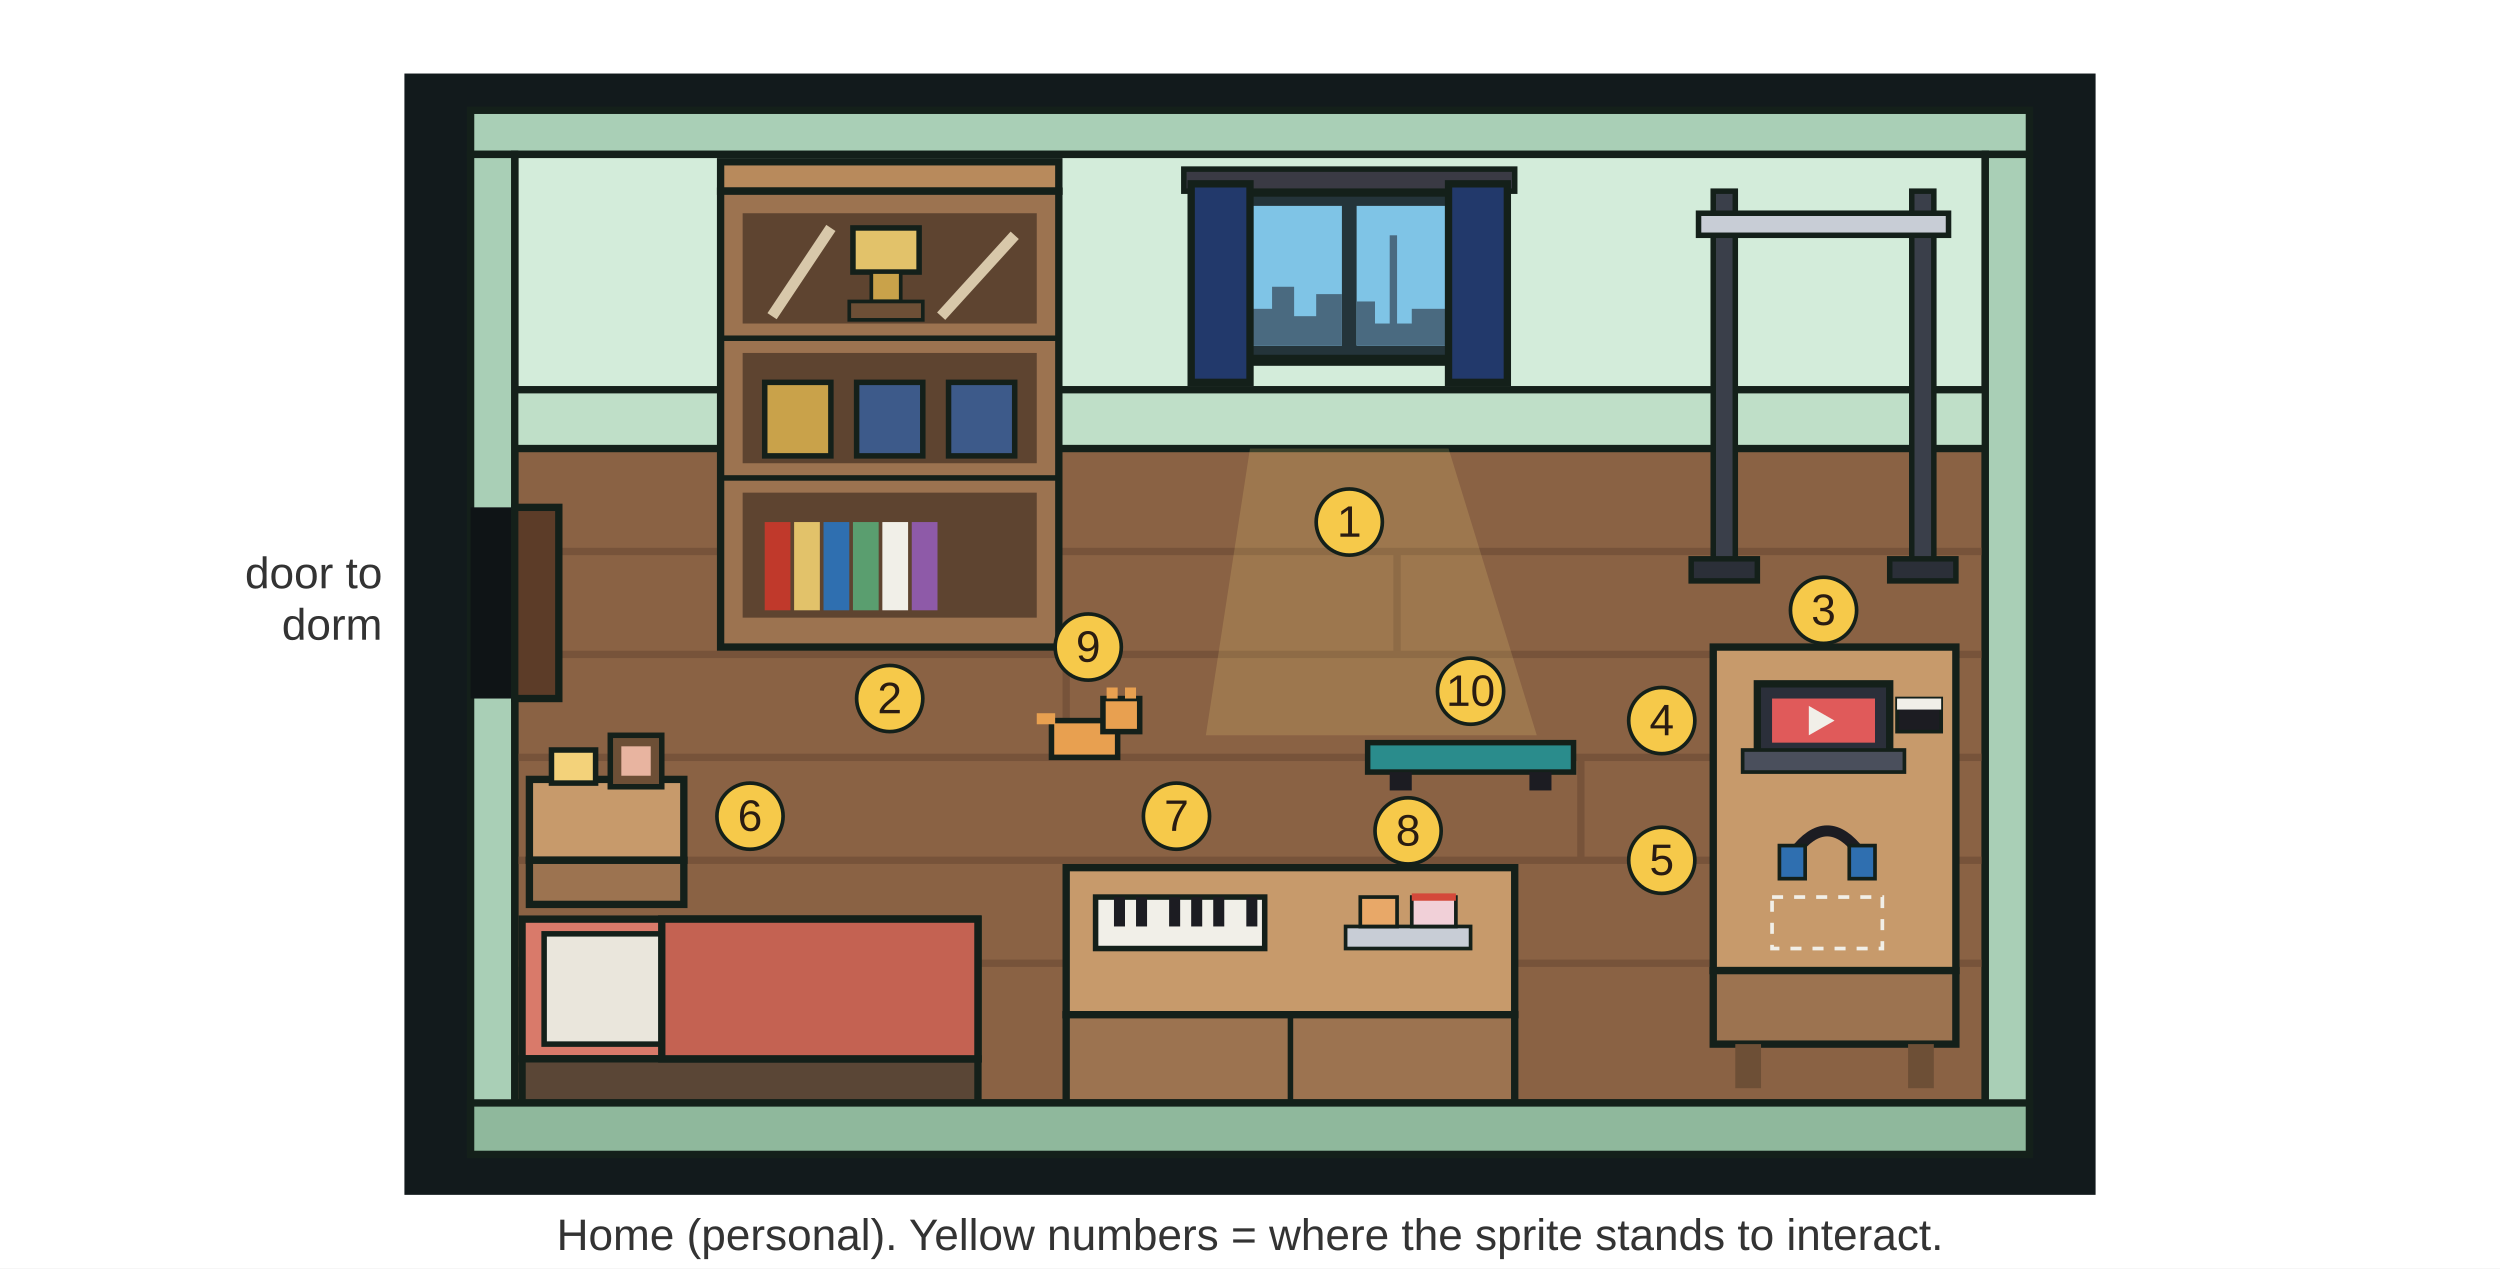
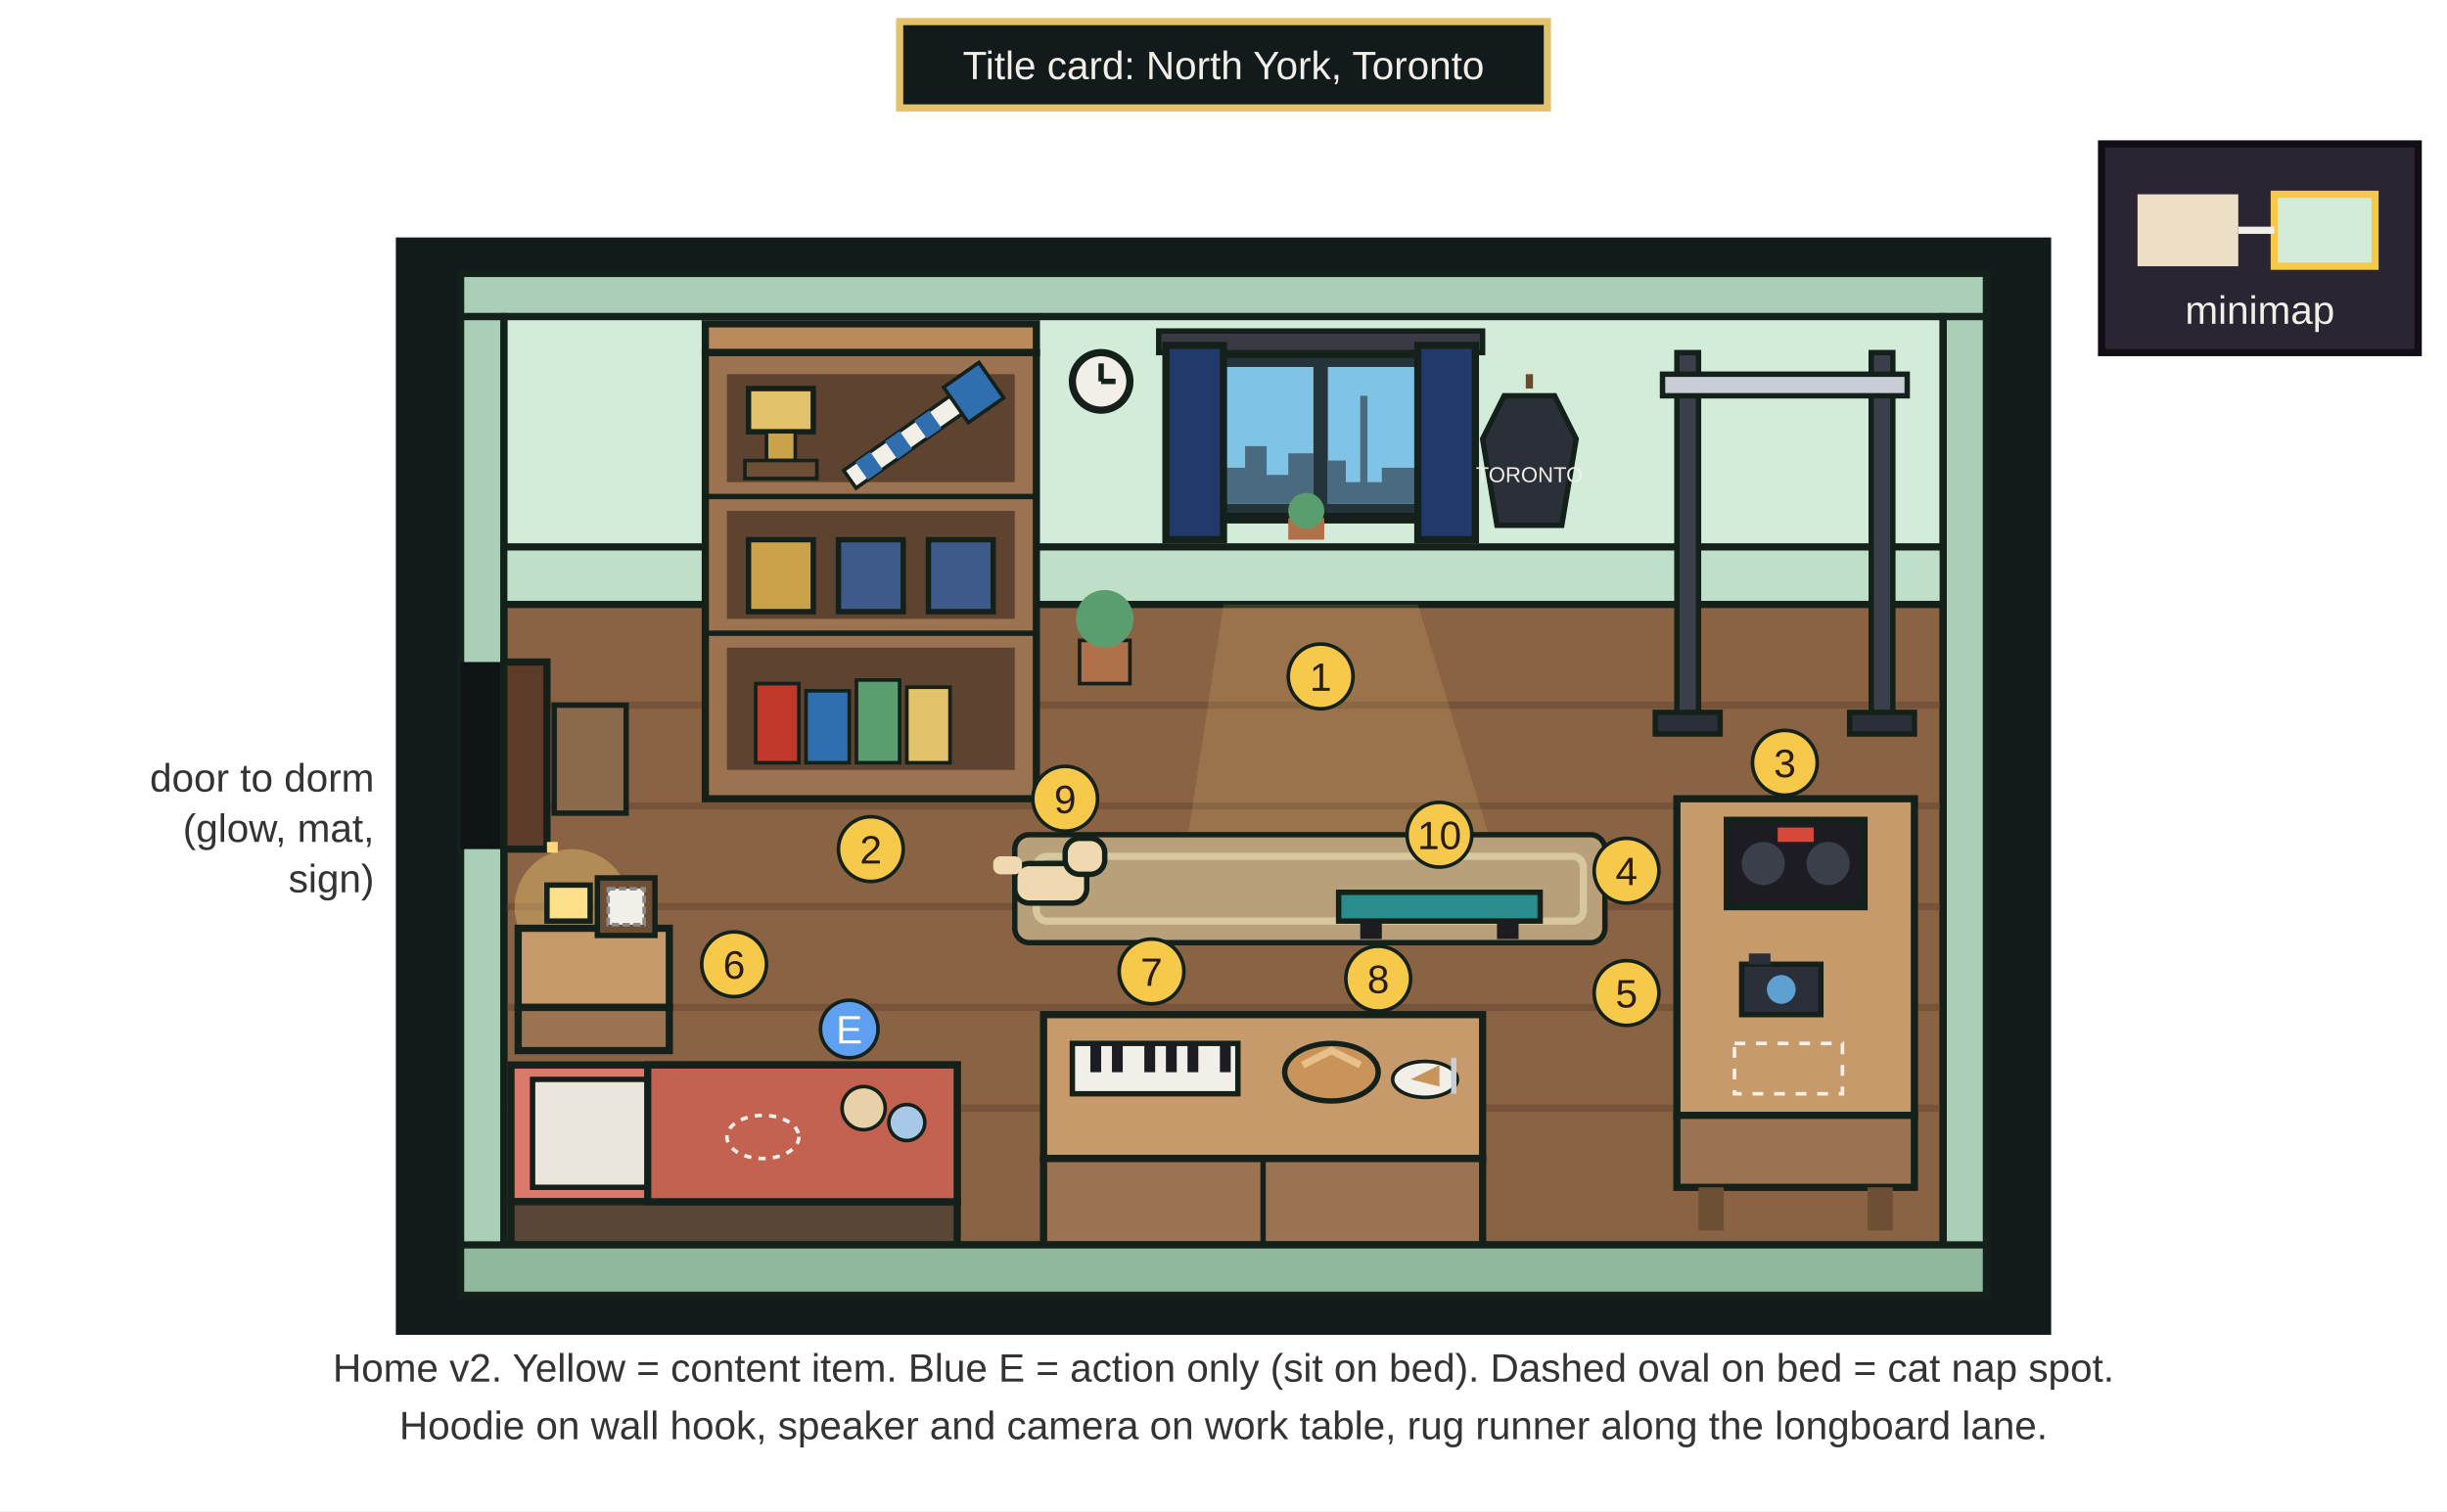
- <svg xmlns="http://www.w3.org/2000/svg" width="680" height="345" viewBox="0 0 680 345">
-   <style>text{font-family:Arial,Helvetica,sans-serif;font-size:12px}</style>
-   <rect width="680" height="345" fill="#ffffff" />
-   <rect x="110" y="20" width="460" height="305" fill="#121a1c" />
-   <rect x="128" y="30" width="424" height="12" fill="#a9cfb6" stroke="#14201a" stroke-width="2" />
-   <rect x="140" y="42" width="400" height="80" fill="#d3ecda" stroke="#14201a" stroke-width="2" />
-   <rect x="140" y="106" width="400" height="16" fill="#bfdfc8" />
-   <line x1="140" y1="106" x2="540" y2="106" stroke="#14201a" stroke-width="2" />
-   <rect x="140" y="122" width="400" height="178" fill="#8a6244" stroke="#14201a" stroke-width="2" />
-   <g stroke="#77533a" stroke-width="2">
-     <line x1="140" y1="150" x2="540" y2="150" />
-     <line x1="140" y1="178" x2="540" y2="178" />
-     <line x1="140" y1="206" x2="540" y2="206" />
-     <line x1="140" y1="234" x2="540" y2="234" />
-     <line x1="140" y1="262" x2="540" y2="262" />
-     <line x1="230" y1="122" x2="230" y2="150" />
-     <line x1="380" y1="150" x2="380" y2="178" />
-     <line x1="290" y1="178" x2="290" y2="206" />
-     <line x1="430" y1="206" x2="430" y2="234" />
-     <line x1="340" y1="234" x2="340" y2="262" />
-   </g>
-   <rect x="128" y="42" width="12" height="270" fill="#a9cfb6" stroke="#14201a" stroke-width="2" />
-   <rect x="540" y="42" width="12" height="270" fill="#a9cfb6" stroke="#14201a" stroke-width="2" />
-   <rect x="128" y="138" width="12" height="52" fill="#0f1416" />
-   <rect x="140" y="138" width="12" height="52" fill="#5c3c28" stroke="#14201a" stroke-width="2" />
-   <polygon points="340,122 394,122 418,200 328,200" fill="#f6d77a" opacity="0.18" />
-   <rect x="336" y="52" width="62" height="46" fill="#24343a" stroke="#14201a" stroke-width="3" />
-   <rect x="340" y="56" width="25" height="38" fill="#7fc4e6" />
-   <rect x="369" y="56" width="25" height="38" fill="#7fc4e6" />
-   <polygon points="340,94 340,84 346,84 346,78 352,78 352,86 358,86 358,80 365,80 365,94" fill="#4a6a80" />
-   <polygon points="369,94 369,82 374,82 374,88 378,88 378,64 380,64 380,88 384,88 384,84 394,84 394,94" fill="#4a6a80" />
-   <rect x="322" y="46" width="90" height="6" fill="#3a3a44" stroke="#14201a" stroke-width="1.5" />
-   <rect x="324" y="50" width="16" height="54" fill="#22396b" stroke="#14201a" stroke-width="2" />
-   <rect x="394" y="50" width="16" height="54" fill="#22396b" stroke="#14201a" stroke-width="2" />
-   <rect x="196" y="44" width="92" height="8" fill="#b88a5c" stroke="#14201a" stroke-width="2" />
-   <rect x="196" y="52" width="92" height="124" fill="#9c7350" stroke="#14201a" stroke-width="2" />
-   <rect x="202" y="58" width="80" height="30" fill="#5e4430" />
-   <rect x="202" y="96" width="80" height="30" fill="#5e4430" />
-   <rect x="202" y="134" width="80" height="34" fill="#5e4430" />
-   <line x1="196" y1="92" x2="288" y2="92" stroke="#14201a" stroke-width="1.5" />
-   <line x1="196" y1="130" x2="288" y2="130" stroke="#14201a" stroke-width="1.5" />
-   <rect x="232" y="62" width="18" height="12" fill="#e2c26a" stroke="#14201a" stroke-width="1.5" />
-   <rect x="237" y="74" width="8" height="8" fill="#c9a24a" stroke="#14201a" stroke-width="1" />
-   <rect x="231" y="82" width="20" height="5" fill="#6d4f36" stroke="#14201a" stroke-width="1" />
-   <line x1="210" y1="86" x2="226" y2="62" stroke="#d8c8aa" stroke-width="3" />
-   <line x1="256" y1="86" x2="276" y2="64" stroke="#d8c8aa" stroke-width="3" />
-   <rect x="208" y="104" width="18" height="20" fill="#c9a24a" stroke="#14201a" stroke-width="1.5" />
-   <rect x="233" y="104" width="18" height="20" fill="#3d5a8a" stroke="#14201a" stroke-width="1.5" />
-   <rect x="258" y="104" width="18" height="20" fill="#3d5a8a" stroke="#14201a" stroke-width="1.5" />
-   <rect x="208" y="142" width="7" height="24" fill="#c0392b" />
-   <rect x="216" y="142" width="7" height="24" fill="#e2c26a" />
-   <rect x="224" y="142" width="7" height="24" fill="#2f6fb0" />
-   <rect x="232" y="142" width="7" height="24" fill="#5a9e6f" />
-   <rect x="240" y="142" width="7" height="24" fill="#f1efe8" />
-   <rect x="248" y="142" width="7" height="24" fill="#8e5aa8" />
-   <rect x="466" y="52" width="6" height="104" fill="#3a3f4a" stroke="#14201a" stroke-width="1.5" />
-   <rect x="520" y="52" width="6" height="104" fill="#3a3f4a" stroke="#14201a" stroke-width="1.5" />
-   <rect x="462" y="58" width="68" height="6" fill="#c8cdd6" stroke="#14201a" stroke-width="1.5" />
-   <rect x="460" y="152" width="18" height="6" fill="#2b2f38" stroke="#14201a" stroke-width="1.5" />
-   <rect x="514" y="152" width="18" height="6" fill="#2b2f38" stroke="#14201a" stroke-width="1.5" />
-   <rect x="466" y="176" width="66" height="88" fill="#c79a6b" stroke="#14201a" stroke-width="2" />
-   <rect x="466" y="264" width="66" height="20" fill="#9c7350" stroke="#14201a" stroke-width="2" />
-   <rect x="472" y="284" width="7" height="12" fill="#6d4f36" />
-   <rect x="519" y="284" width="7" height="12" fill="#6d4f36" />
-   <rect x="478" y="186" width="36" height="20" fill="#2b2f3a" stroke="#14201a" stroke-width="2" />
-   <rect x="482" y="190" width="28" height="12" fill="#e05a5a" />
-   <polygon points="492,192 492,200 499,196" fill="#f1efe8" />
-   <rect x="474" y="204" width="44" height="6" fill="#4a4f5c" stroke="#14201a" stroke-width="1" />
-   <rect x="516" y="190" width="12" height="9" fill="#1c1c22" stroke="#14201a" stroke-width="1" />
-   <rect x="516" y="190" width="12" height="3" fill="#f1efe8" />
-   <path d="M488 232 Q497 220 506 232" fill="none" stroke="#1c1c22" stroke-width="3" />
-   <rect x="484" y="230" width="7" height="9" fill="#2f6fb0" stroke="#14201a" stroke-width="1" />
-   <rect x="503" y="230" width="7" height="9" fill="#2f6fb0" stroke="#14201a" stroke-width="1" />
-   <rect x="482" y="244" width="30" height="14" fill="none" stroke="#f1efe8" stroke-width="1" stroke-dasharray="3 3" />
-   <rect x="144" y="212" width="42" height="22" fill="#c79a6b" stroke="#14201a" stroke-width="2" />
-   <rect x="144" y="234" width="42" height="12" fill="#9c7350" stroke="#14201a" stroke-width="2" />
-   <rect x="150" y="204" width="12" height="9" fill="#f3d27a" stroke="#14201a" stroke-width="1.5" />
-   <rect x="166" y="200" width="14" height="14" fill="#6d4f36" stroke="#14201a" stroke-width="1.5" />
-   <rect x="169" y="203" width="8" height="8" fill="#e8b4a0" />
-   <rect x="142" y="250" width="124" height="38" fill="#d97a6a" stroke="#14201a" stroke-width="2" />
-   <rect x="142" y="288" width="124" height="12" fill="#5a4636" stroke="#14201a" stroke-width="2" />
-   <rect x="148" y="254" width="32" height="30" fill="#eae6dc" stroke="#14201a" stroke-width="1.5" />
-   <rect x="180" y="250" width="86" height="38" fill="#c46252" stroke="#14201a" stroke-width="2" />
-   <rect x="290" y="236" width="122" height="40" fill="#c79a6b" stroke="#14201a" stroke-width="2" />
-   <rect x="290" y="276" width="122" height="24" fill="#9c7350" stroke="#14201a" stroke-width="2" />
-   <line x1="351" y1="276" x2="351" y2="300" stroke="#14201a" stroke-width="1.5" />
-   <rect x="298" y="244" width="46" height="14" fill="#f1efe8" stroke="#14201a" stroke-width="1.5" />
-   <g fill="#1c1c22">
-     <rect x="303" y="244" width="3" height="8" />
-     <rect x="309" y="244" width="3" height="8" />
-     <rect x="318" y="244" width="3" height="8" />
-     <rect x="324" y="244" width="3" height="8" />
-     <rect x="330" y="244" width="3" height="8" />
-     <rect x="339" y="244" width="3" height="8" />
-   </g>
-   <rect x="366" y="252" width="34" height="6" fill="#c8cdd6" stroke="#14201a" stroke-width="1" />
-   <rect x="370" y="244" width="10" height="8" fill="#e8a868" stroke="#14201a" stroke-width="1" />
-   <rect x="384" y="244" width="12" height="8" fill="#f1d0d8" stroke="#14201a" stroke-width="1" />
-   <rect x="384" y="243" width="12" height="2" fill="#d4493a" />
-   <rect x="286" y="196" width="18" height="10" fill="#e8a050" stroke="#14201a" stroke-width="1.5" />
-   <rect x="300" y="190" width="10" height="9" fill="#e8a050" stroke="#14201a" stroke-width="1.5" />
-   <rect x="301" y="187" width="3" height="3" fill="#e8a050" />
-   <rect x="306" y="187" width="3" height="3" fill="#e8a050" />
-   <rect x="282" y="194" width="5" height="3" fill="#e8a050" />
-   <rect x="372" y="202" width="56" height="8" fill="#2a8c8c" stroke="#14201a" stroke-width="1.5" />
-   <rect x="378" y="210" width="6" height="5" fill="#1c1c22" />
-   <rect x="416" y="210" width="6" height="5" fill="#1c1c22" />
-   <rect x="128" y="300" width="424" height="14" fill="#8fb89c" stroke="#14201a" stroke-width="2" />
-   <g fill="#f6c94a" stroke="#14201a" stroke-width="1">
-     <circle cx="367" cy="142" r="9" />
-     <circle cx="242" cy="190" r="9" />
-     <circle cx="496" cy="166" r="9" />
-     <circle cx="452" cy="196" r="9" />
-     <circle cx="452" cy="234" r="9" />
-     <circle cx="204" cy="222" r="9" />
-     <circle cx="320" cy="222" r="9" />
-     <circle cx="383" cy="226" r="9" />
-     <circle cx="296" cy="176" r="9" />
-     <circle cx="400" cy="188" r="9" />
-   </g>
-   <g fill="#2a1c12" text-anchor="middle">
-     <text x="367" y="146">1</text>
-     <text x="242" y="194">2</text>
-     <text x="496" y="170">3</text>
-     <text x="452" y="200">4</text>
-     <text x="452" y="238">5</text>
-     <text x="204" y="226">6</text>
-     <text x="320" y="226">7</text>
-     <text x="383" y="230">8</text>
-     <text x="296" y="180">9</text>
-     <text x="400" y="192">10</text>
+ <svg xmlns="http://www.w3.org/2000/svg" width="680" height="420" viewBox="0 0 680 420">
+   <style>text{font-family:Arial,Helvetica,sans-serif;font-size:11px}</style>
+   <rect width="680" height="420" fill="#ffffff" />
+   <rect x="250" y="6" width="180" height="24" fill="#121a1c" stroke="#e2c26a" stroke-width="2" />
+   <text x="340" y="22" text-anchor="middle" fill="#f1efe8">Title card: North York, Toronto</text>
+   <rect x="584" y="40" width="88" height="58" fill="#2a2433" stroke="#120e18" stroke-width="2" />
+   <rect x="594" y="54" width="28" height="20" fill="#ecdfc6" />
+   <rect x="632" y="54" width="28" height="20" fill="#d3ecda" stroke="#f6c94a" stroke-width="2" />
+   <line x1="622" y1="64" x2="632" y2="64" stroke="#f1efe8" stroke-width="2" />
+   <text x="628" y="90" text-anchor="middle" fill="#f1efe8">minimap</text>
+   <g transform="translate(0,46)">
+     <rect x="110" y="20" width="460" height="305" fill="#121a1c" />
+     <rect x="128" y="30" width="424" height="12" fill="#a9cfb6" stroke="#14201a" stroke-width="2" />
+     <rect x="140" y="42" width="400" height="80" fill="#d3ecda" stroke="#14201a" stroke-width="2" />
+     <rect x="140" y="106" width="400" height="16" fill="#bfdfc8" />
+     <line x1="140" y1="106" x2="540" y2="106" stroke="#14201a" stroke-width="2" />
+     <rect x="140" y="122" width="400" height="178" fill="#8a6244" stroke="#14201a" stroke-width="2" />
+     <g stroke="#77533a" stroke-width="2">
+       <line x1="140" y1="150" x2="540" y2="150" />
+       <line x1="140" y1="178" x2="540" y2="178" />
+       <line x1="140" y1="206" x2="540" y2="206" />
+       <line x1="140" y1="234" x2="540" y2="234" />
+       <line x1="140" y1="262" x2="540" y2="262" />
+     </g>
+     <rect x="128" y="42" width="12" height="270" fill="#a9cfb6" stroke="#14201a" stroke-width="2" />
+     <rect x="540" y="42" width="12" height="270" fill="#a9cfb6" stroke="#14201a" stroke-width="2" />
+     <rect x="128" y="138" width="12" height="52" fill="#0f1416" />
+     <rect x="140" y="138" width="12" height="52" fill="#5c3c28" stroke="#14201a" stroke-width="2" />
+     <rect x="152" y="188" width="3" height="3" fill="#ffd77a" />
+     <rect x="154" y="150" width="20" height="30" fill="#8a6a4a" stroke="#14201a" stroke-width="1.5" />
+     <polygon points="340,122 394,122 418,200 328,200" fill="#f6d77a" opacity="0.15" />
+     <rect x="336" y="52" width="62" height="46" fill="#24343a" stroke="#14201a" stroke-width="3" />
+     <rect x="340" y="56" width="25" height="38" fill="#7fc4e6" />
+     <rect x="369" y="56" width="25" height="38" fill="#7fc4e6" />
+     <polygon points="340,94 340,84 346,84 346,78 352,78 352,86 358,86 358,80 365,80 365,94" fill="#4a6a80" />
+     <polygon points="369,94 369,82 374,82 374,88 378,88 378,64 380,64 380,88 384,88 384,84 394,84 394,94" fill="#4a6a80" />
+     <rect x="322" y="46" width="90" height="6" fill="#3a3a44" stroke="#14201a" stroke-width="1.5" />
+     <rect x="324" y="50" width="16" height="54" fill="#22396b" stroke="#14201a" stroke-width="2" />
+     <rect x="394" y="50" width="16" height="54" fill="#22396b" stroke="#14201a" stroke-width="2" />
+     <rect x="358" y="98" width="10" height="6" fill="#b0704a" />
+     <circle cx="363" cy="96" r="5" fill="#5a9e6f" />
+     <circle cx="306" cy="60" r="8" fill="#f1efe8" stroke="#14201a" stroke-width="2" />
+     <line x1="306" y1="60" x2="306" y2="55" stroke="#14201a" stroke-width="1.5" />
+     <line x1="306" y1="60" x2="310" y2="60" stroke="#14201a" stroke-width="1.5" />
+     <rect x="424" y="58" width="2" height="4" fill="#6b4a2a" />
+     <path d="M418 64 L432 64 L438 76 L434 100 L416 100 L412 76 Z" fill="#2b2f38" stroke="#14201a" stroke-width="1.5" />
+     <text x="425" y="88" text-anchor="middle" fill="#f1efe8" style="font-size:6px">TORONTO</text>
+     <rect x="196" y="44" width="92" height="8" fill="#b88a5c" stroke="#14201a" stroke-width="2" />
+     <rect x="196" y="52" width="92" height="124" fill="#9c7350" stroke="#14201a" stroke-width="2" />
+     <rect x="202" y="58" width="80" height="30" fill="#5e4430" />
+     <rect x="202" y="96" width="80" height="30" fill="#5e4430" />
+     <rect x="202" y="134" width="80" height="34" fill="#5e4430" />
+     <line x1="196" y1="92" x2="288" y2="92" stroke="#14201a" stroke-width="1.5" />
+     <line x1="196" y1="130" x2="288" y2="130" stroke="#14201a" stroke-width="1.5" />
+     <rect x="208" y="62" width="18" height="12" fill="#e2c26a" stroke="#14201a" stroke-width="1.5" />
+     <rect x="213" y="74" width="8" height="8" fill="#c9a24a" stroke="#14201a" stroke-width="1" />
+     <rect x="207" y="82" width="20" height="5" fill="#6d4f36" stroke="#14201a" stroke-width="1" />
+     <g transform="rotate(-35 255 74)">
+       <rect x="232" y="71" width="46" height="6" fill="#f1efe8" stroke="#14201a" stroke-width="1" />
+       <rect x="236" y="71" width="5" height="6" fill="#2f6fb0" />
+       <rect x="246" y="71" width="5" height="6" fill="#2f6fb0" />
+       <rect x="256" y="71" width="5" height="6" fill="#2f6fb0" />
+       <rect x="268" y="68" width="12" height="12" fill="#2f6fb0" stroke="#14201a" stroke-width="1" />
+     </g>
+     <rect x="208" y="104" width="18" height="20" fill="#c9a24a" stroke="#14201a" stroke-width="1.5" />
+     <rect x="233" y="104" width="18" height="20" fill="#3d5a8a" stroke="#14201a" stroke-width="1.5" />
+     <rect x="258" y="104" width="18" height="20" fill="#3d5a8a" stroke="#14201a" stroke-width="1.5" />
+     <rect x="210" y="144" width="12" height="22" fill="#c0392b" stroke="#14201a" stroke-width="1" />
+     <rect x="224" y="146" width="12" height="20" fill="#2f6fb0" stroke="#14201a" stroke-width="1" />
+     <rect x="238" y="143" width="12" height="23" fill="#5a9e6f" stroke="#14201a" stroke-width="1" />
+     <rect x="252" y="145" width="12" height="21" fill="#e2c26a" stroke="#14201a" stroke-width="1" />
+     <rect x="300" y="132" width="14" height="12" fill="#b0704a" stroke="#14201a" stroke-width="1" />
+     <circle cx="307" cy="126" r="8" fill="#5a9e6f" />
+     <rect x="466" y="52" width="6" height="104" fill="#3a3f4a" stroke="#14201a" stroke-width="1.5" />
+     <rect x="520" y="52" width="6" height="104" fill="#3a3f4a" stroke="#14201a" stroke-width="1.5" />
+     <rect x="462" y="58" width="68" height="6" fill="#c8cdd6" stroke="#14201a" stroke-width="1.5" />
+     <rect x="460" y="152" width="18" height="6" fill="#2b2f38" stroke="#14201a" stroke-width="1.5" />
+     <rect x="514" y="152" width="18" height="6" fill="#2b2f38" stroke="#14201a" stroke-width="1.5" />
+     <rect x="466" y="176" width="66" height="88" fill="#c79a6b" stroke="#14201a" stroke-width="2" />
+     <rect x="466" y="264" width="66" height="20" fill="#9c7350" stroke="#14201a" stroke-width="2" />
+     <rect x="472" y="284" width="7" height="12" fill="#6d4f36" />
+     <rect x="519" y="284" width="7" height="12" fill="#6d4f36" />
+     <rect x="480" y="182" width="38" height="24" fill="#1c1c22" stroke="#14201a" stroke-width="2" />
+     <circle cx="490" cy="194" r="6" fill="#3a3f4a" />
+     <circle cx="508" cy="194" r="6" fill="#3a3f4a" />
+     <rect x="494" y="184" width="10" height="4" fill="#d4493a" />
+     <rect x="484" y="222" width="22" height="14" fill="#2b2f3a" stroke="#14201a" stroke-width="1.5" />
+     <circle cx="495" cy="229" r="4" fill="#5fa0d3" />
+     <rect x="486" y="219" width="6" height="3" fill="#2b2f3a" />
+     <rect x="482" y="244" width="30" height="14" fill="none" stroke="#f1efe8" stroke-width="1" stroke-dasharray="3 3" />
+     <circle cx="159" cy="206" r="16" fill="#ffd77a" opacity="0.35" />
+     <rect x="144" y="212" width="42" height="22" fill="#c79a6b" stroke="#14201a" stroke-width="2" />
+     <rect x="144" y="234" width="42" height="12" fill="#9c7350" stroke="#14201a" stroke-width="2" />
+     <rect x="152" y="200" width="12" height="10" fill="#ffe08a" stroke="#14201a" stroke-width="1.5" />
+     <rect x="166" y="198" width="16" height="16" fill="#6d4f36" stroke="#14201a" stroke-width="1.5" />
+     <rect x="169" y="201" width="10" height="10" fill="#f1efe8" stroke="#8a8a8a" stroke-width="1" stroke-dasharray="2 1" />
+     <rect x="142" y="250" width="124" height="38" fill="#d97a6a" stroke="#14201a" stroke-width="2" />
+     <rect x="142" y="288" width="124" height="12" fill="#5a4636" stroke="#14201a" stroke-width="2" />
+     <rect x="148" y="254" width="32" height="30" fill="#eae6dc" stroke="#14201a" stroke-width="1.5" />
+     <rect x="180" y="250" width="86" height="38" fill="#c46252" stroke="#14201a" stroke-width="2" />
+     <circle cx="240" cy="262" r="6" fill="#e8d0a8" stroke="#14201a" stroke-width="1" />
+     <circle cx="252" cy="266" r="5" fill="#a8c8e8" stroke="#14201a" stroke-width="1" />
+     <ellipse cx="212" cy="270" rx="10" ry="6" fill="none" stroke="#f1efe8" stroke-width="1" stroke-dasharray="2 2" />
+     <rect x="282" y="186" width="164" height="30" rx="4" fill="#b8a07a" stroke="#14201a" stroke-width="1.5" />
+     <rect x="288" y="192" width="152" height="18" rx="3" fill="none" stroke="#d8c8a0" stroke-width="2" />
+     <rect x="290" y="236" width="122" height="40" fill="#c79a6b" stroke="#14201a" stroke-width="2" />
+     <rect x="290" y="276" width="122" height="24" fill="#9c7350" stroke="#14201a" stroke-width="2" />
+     <line x1="351" y1="276" x2="351" y2="300" stroke="#14201a" stroke-width="1.5" />
+     <rect x="298" y="244" width="46" height="14" fill="#f1efe8" stroke="#14201a" stroke-width="1.5" />
+     <g fill="#1c1c22">
+       <rect x="303" y="244" width="3" height="8" />
+       <rect x="309" y="244" width="3" height="8" />
+       <rect x="318" y="244" width="3" height="8" />
+       <rect x="324" y="244" width="3" height="8" />
+       <rect x="330" y="244" width="3" height="8" />
+       <rect x="339" y="244" width="3" height="8" />
+     </g>
+     <ellipse cx="370" cy="252" rx="13" ry="8" fill="#c8945a" stroke="#14201a" stroke-width="1.5" />
+     <path d="M362 250 L370 246 L378 250" fill="none" stroke="#e8c08a" stroke-width="2" />
+     <ellipse cx="396" cy="254" rx="9" ry="5" fill="#f1efe8" stroke="#14201a" stroke-width="1" />
+     <polygon points="392,254 400,250 400,256" fill="#c8945a" />
+     <line x1="404" y1="248" x2="404" y2="258" stroke="#c8cdd6" stroke-width="1.5" />
+     <rect x="282" y="194" width="20" height="11" rx="4" fill="#f0d8b0" stroke="#14201a" stroke-width="1.5" />
+     <rect x="296" y="187" width="11" height="10" rx="4" fill="#f0d8b0" stroke="#14201a" stroke-width="1.5" />
+     <rect x="276" y="192" width="8" height="5" rx="2" fill="#f0d8b0" />
+     <rect x="372" y="202" width="56" height="8" fill="#2a8c8c" stroke="#14201a" stroke-width="1.5" />
+     <rect x="378" y="210" width="6" height="5" fill="#1c1c22" />
+     <rect x="416" y="210" width="6" height="5" fill="#1c1c22" />
+     <rect x="128" y="300" width="424" height="14" fill="#8fb89c" stroke="#14201a" stroke-width="2" />
+     <g fill="#f6c94a" stroke="#14201a" stroke-width="1">
+       <circle cx="367" cy="142" r="9" />
+       <circle cx="242" cy="190" r="9" />
+       <circle cx="496" cy="166" r="9" />
+       <circle cx="452" cy="196" r="9" />
+       <circle cx="452" cy="230" r="9" />
+       <circle cx="204" cy="222" r="9" />
+       <circle cx="320" cy="224" r="9" />
+       <circle cx="383" cy="226" r="9" />
+       <circle cx="296" cy="176" r="9" />
+       <circle cx="400" cy="186" r="9" />
+     </g>
+     <g fill="#2a1c12" text-anchor="middle">
+       <text x="367" y="146">1</text>
+       <text x="242" y="194">2</text>
+       <text x="496" y="170">3</text>
+       <text x="452" y="200">4</text>
+       <text x="452" y="234">5</text>
+       <text x="204" y="226">6</text>
+       <text x="320" y="228">7</text>
+       <text x="383" y="230">8</text>
+       <text x="296" y="180">9</text>
+       <text x="400" y="190">10</text>
+     </g>
+     <circle cx="236" cy="240" r="8" fill="#5fa0f0" stroke="#14201a" stroke-width="1" />
+     <text x="236" y="244" text-anchor="middle" fill="#ffffff">E</text>
  </g>
  <g fill="#333" text-anchor="end">
-     <text x="104" y="160">door to</text>
-     <text x="104" y="174">dorm</text>
+     <text x="104" y="220">door to dorm</text>
+     <text x="104" y="234">(glow, mat,</text>
+     <text x="104" y="248">sign)</text>
  </g>
-   <text x="340" y="340" text-anchor="middle" fill="#333">Home (personal). Yellow numbers = where the sprite stands to interact.</text>
+   <text x="340" y="384" text-anchor="middle" fill="#333">Home v2. Yellow = content item. Blue E = action only (sit on bed). Dashed oval on bed = cat nap spot.</text>
+   <text x="340" y="400" text-anchor="middle" fill="#333">Hoodie on wall hook, speaker and camera on work table, rug runner along the longboard lane.</text>
</svg>
